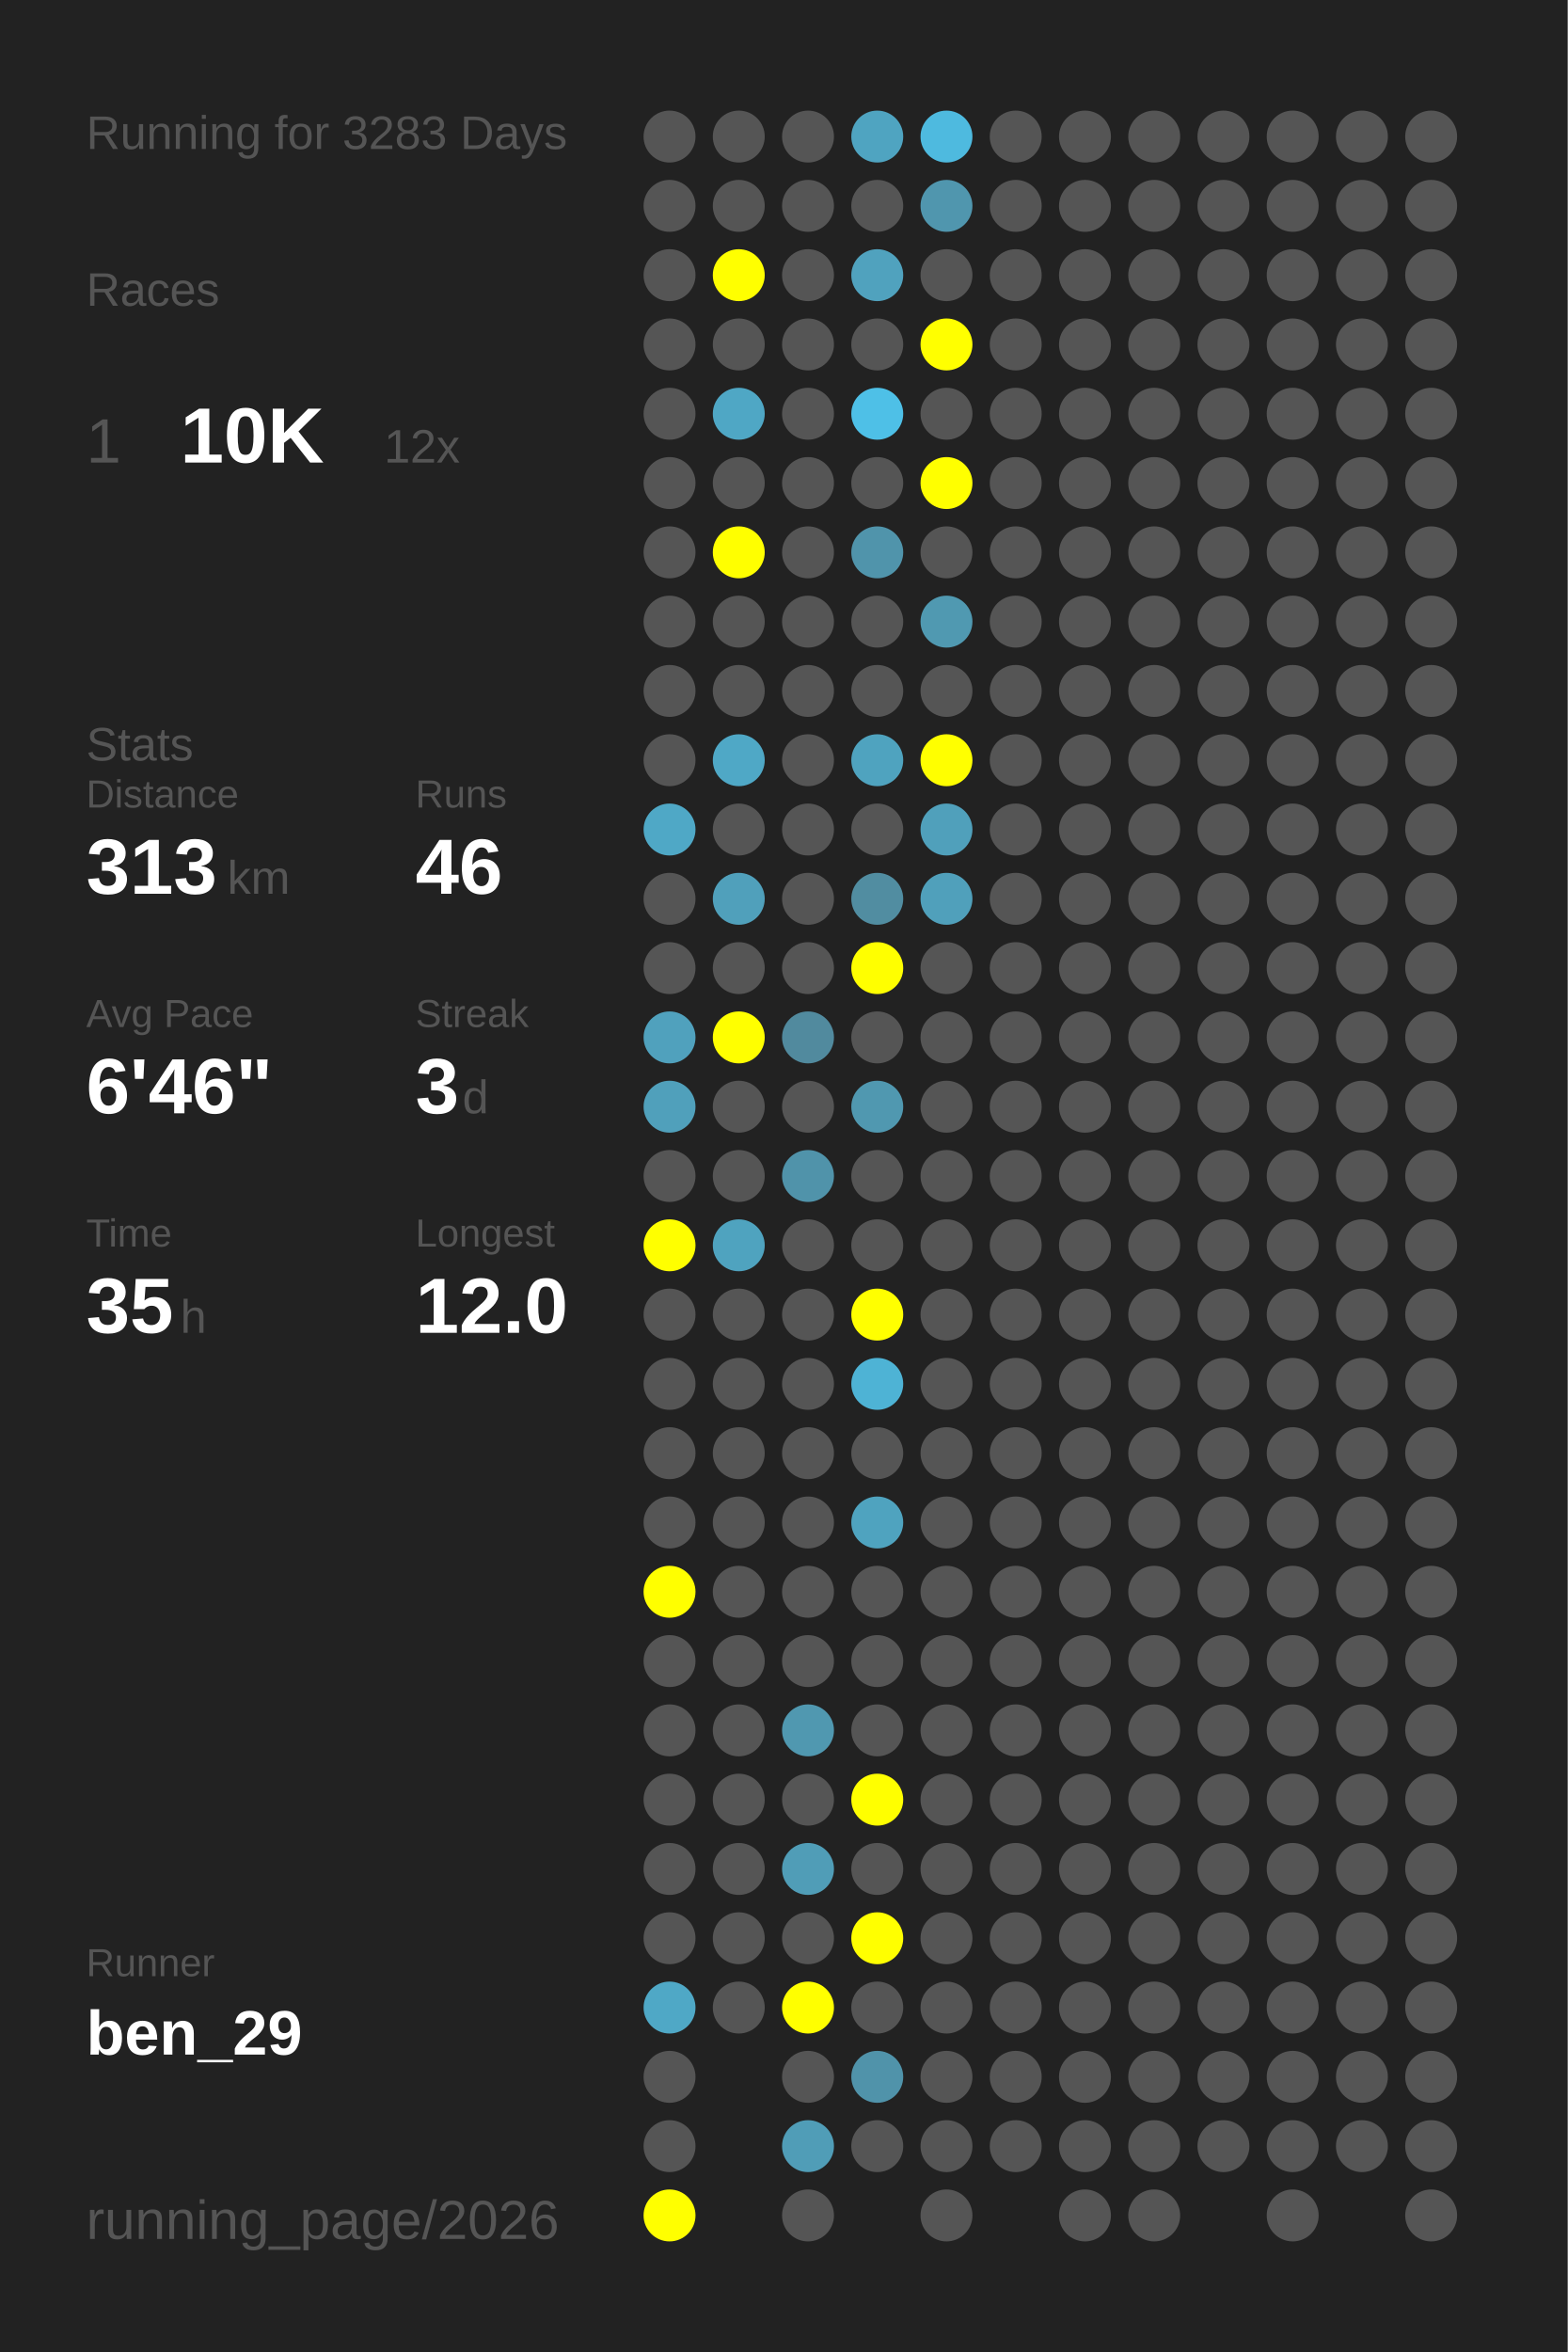
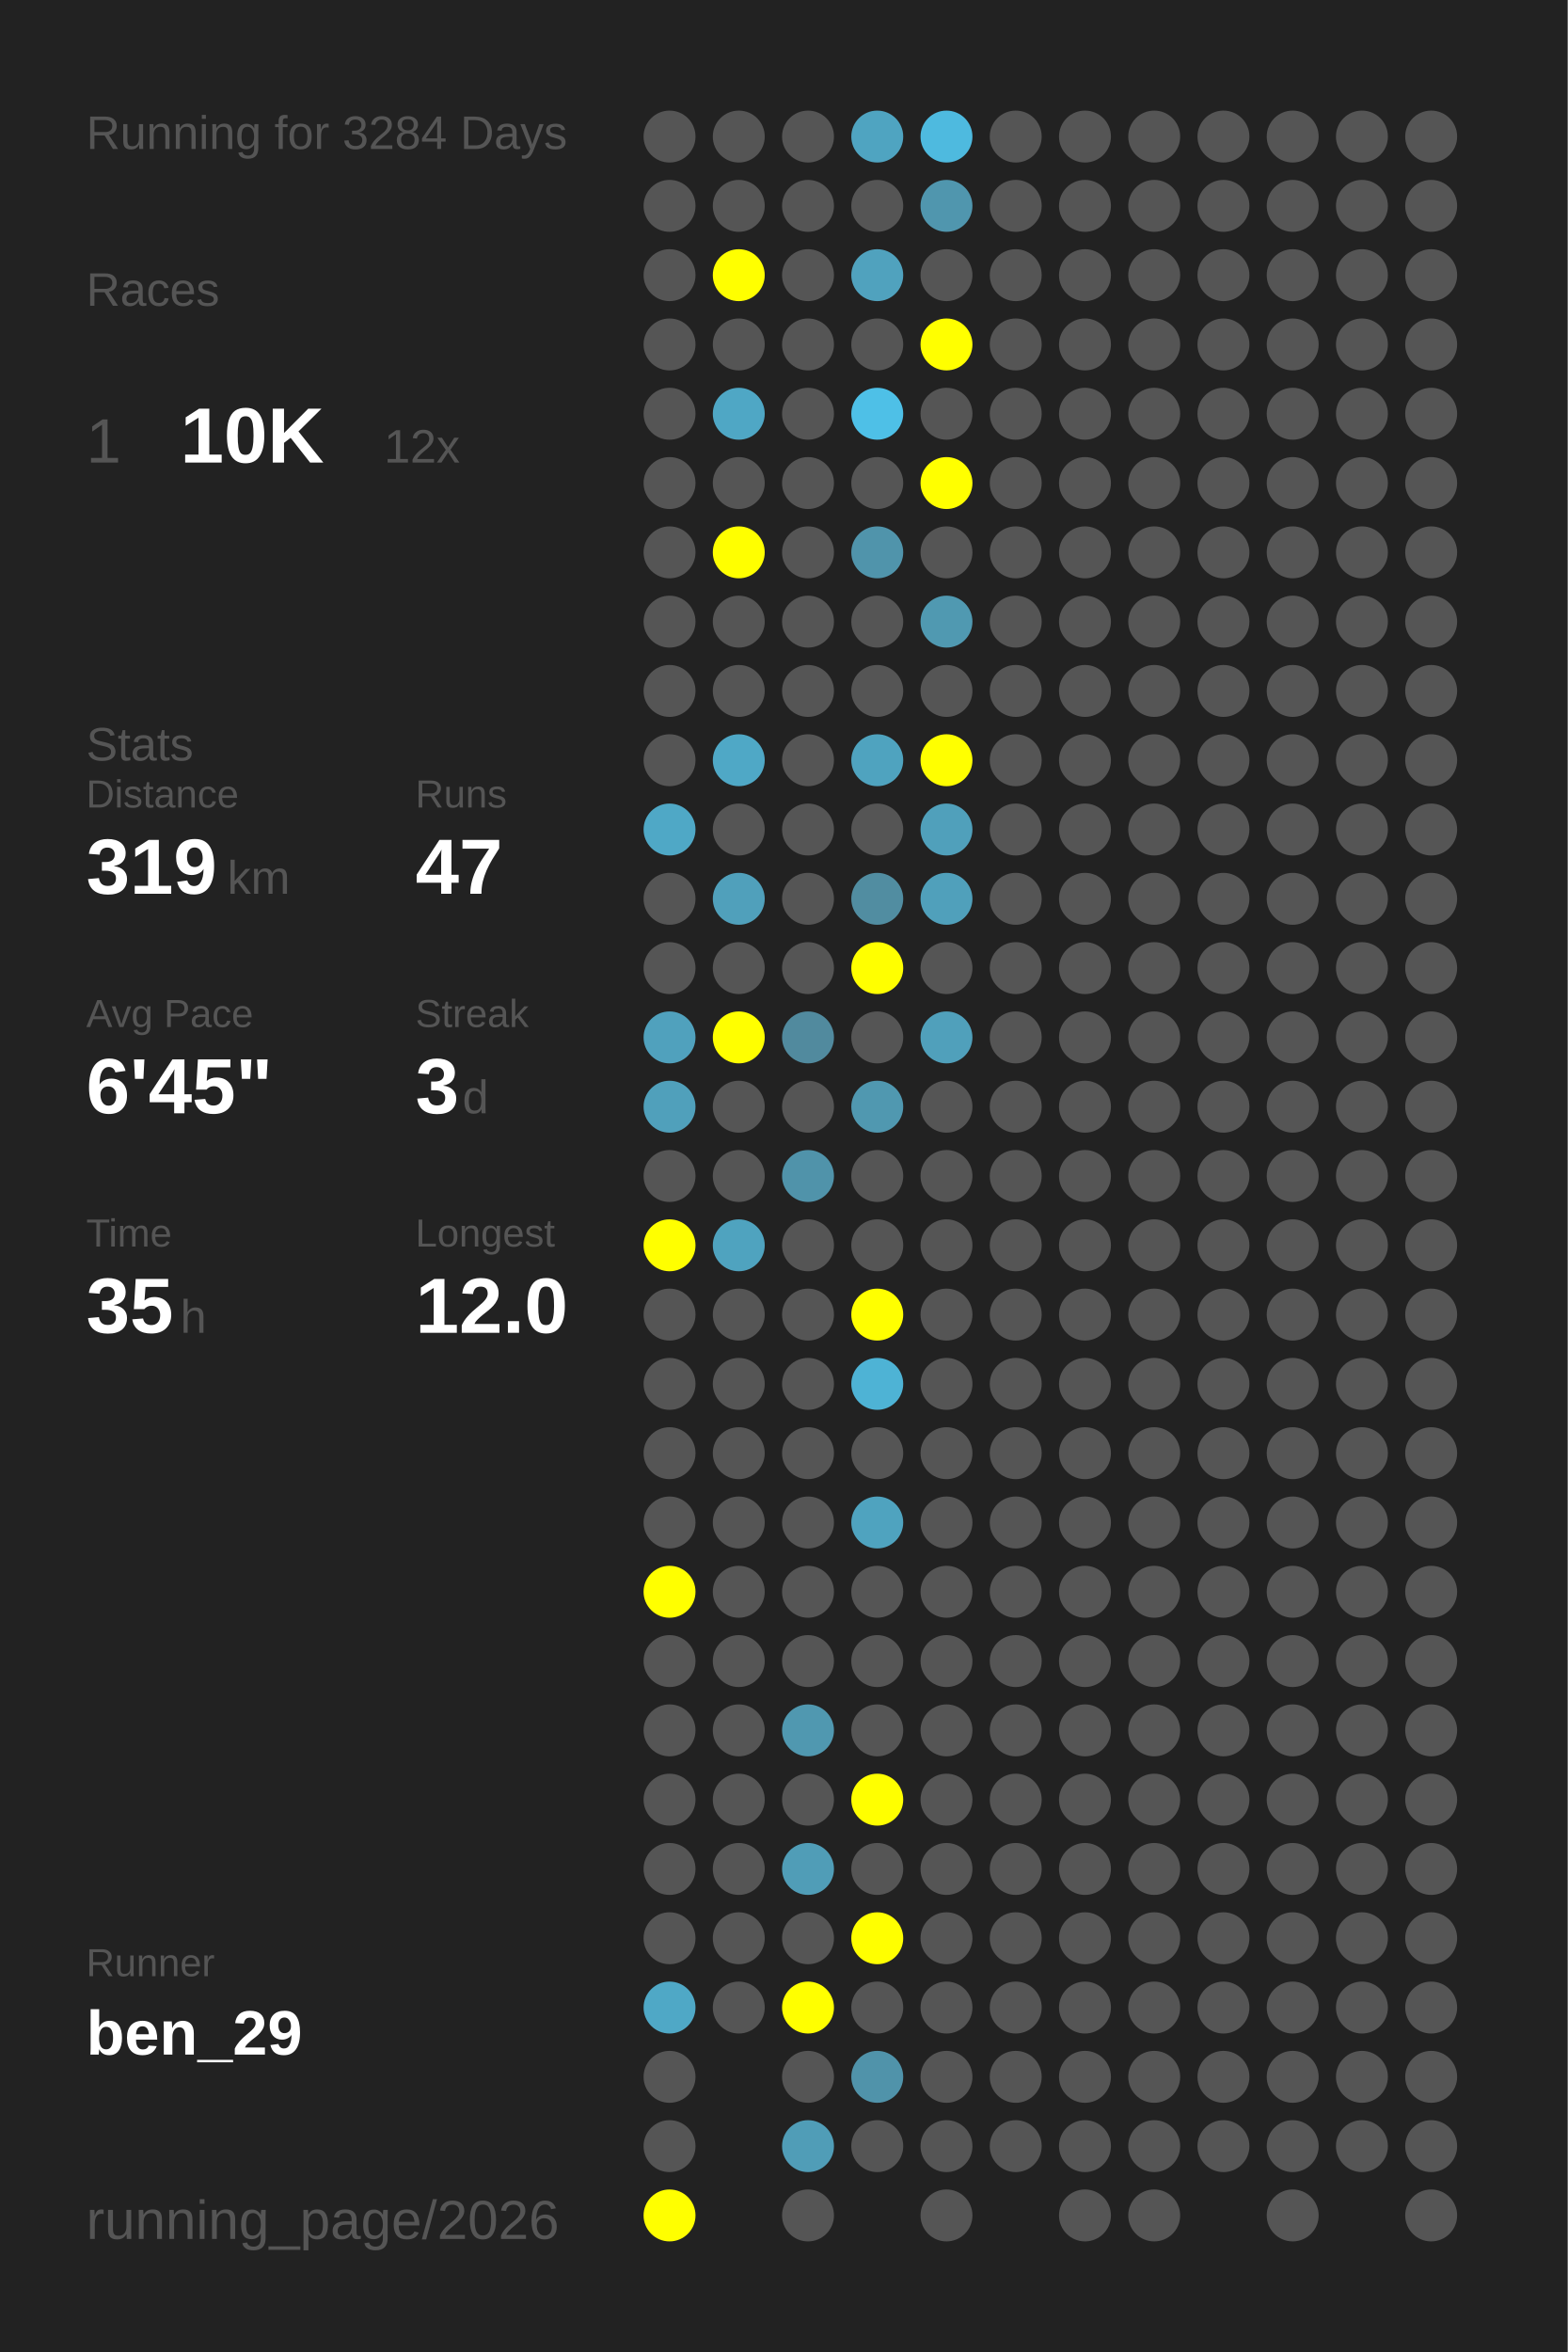
<svg xmlns="http://www.w3.org/2000/svg" baseProfile="full" height="300mm" version="1.1" viewBox="0,0,200,300" width="200mm">
  <defs />
  <rect fill="#222222" height="300" width="200" x="0" y="0" />
-   <text fill="#555555" style="font-size:6px; font-family:Arial;" x="11" y="19">Running for 3283 Days</text>
+   <text fill="#555555" style="font-size:6px; font-family:Arial;" x="11" y="19">Running for 3284 Days</text>
  <text fill="#555555" style="font-size:6px; font-family:Arial;" x="11" y="39">Races</text>
  <text fill="#555555" style="font-size:8px; font-family:Arial;" x="11" y="59">1</text>
  <text fill="#FFFFFF" style="font-size:10px; font-family:Arial; font-weight:bold;" x="23" y="59">10K</text>
  <text fill="#555555" style="font-size:6px; font-family:Arial;" x="49" y="59">12x</text>
  <text fill="#555555" style="font-size:6px; font-family:Arial;" x="11" y="97">Stats</text>
  <text fill="#555555" style="font-size:5px; font-family:Arial;" x="11" y="103">Distance</text>
-   <text fill="#FFFFFF" style="font-size:10px; font-family:Arial; font-weight:bold;" x="11" y="114">313</text>
+   <text fill="#FFFFFF" style="font-size:10px; font-family:Arial; font-weight:bold;" x="11" y="114">319</text>
  <text fill="#555555" style="font-size:6px; font-family:Arial;" x="29" y="114">km</text>
  <text fill="#555555" style="font-size:5px; font-family:Arial;" x="53" y="103">Runs</text>
-   <text fill="#FFFFFF" style="font-size:10px; font-family:Arial; font-weight:bold;" x="53" y="114">46</text>
+   <text fill="#FFFFFF" style="font-size:10px; font-family:Arial; font-weight:bold;" x="53" y="114">47</text>
  <text fill="#555555" style="font-size:5px; font-family:Arial;" x="11" y="131">Avg Pace</text>
-   <text fill="#FFFFFF" style="font-size:10px; font-family:Arial; font-weight:bold;" x="11" y="142">6'46"</text>
+   <text fill="#FFFFFF" style="font-size:10px; font-family:Arial; font-weight:bold;" x="11" y="142">6'45"</text>
  <text fill="#555555" style="font-size:5px; font-family:Arial;" x="53" y="131">Streak</text>
  <text fill="#FFFFFF" style="font-size:10px; font-family:Arial; font-weight:bold;" x="53" y="142">3</text>
  <text fill="#555555" style="font-size:6px; font-family:Arial;" x="59" y="142">d</text>
  <text fill="#555555" style="font-size:5px; font-family:Arial;" x="11" y="159">Time</text>
  <text fill="#FFFFFF" style="font-size:10px; font-family:Arial; font-weight:bold;" x="11" y="170">35</text>
  <text fill="#555555" style="font-size:6px; font-family:Arial;" x="23" y="170">h</text>
  <text fill="#555555" style="font-size:5px; font-family:Arial;" x="53" y="159">Longest</text>
  <text fill="#FFFFFF" style="font-size:10px; font-family:Arial; font-weight:bold;" x="53" y="170">12.0</text>
  <text fill="#555555" style="font-size:5px; font-family:Arial;" x="11" y="252.065">Runner</text>
  <text fill="#FFFFFF" style="font-size:8px; font-family:Arial; font-weight:bold;" x="11" y="262.065">ben_29</text>
  <text fill="#555555" style="font-size:7px; font-family:Arial;" x="11" y="285.581">running_page/2026</text>
  <circle cx="85.417" cy="17.419" fill="#555555" r="3.312" />
  <circle cx="85.417" cy="26.258" fill="#555555" r="3.312" />
  <circle cx="85.417" cy="35.097" fill="#555555" r="3.312" />
  <circle cx="85.417" cy="43.935" fill="#555555" r="3.312" />
  <circle cx="85.417" cy="52.774" fill="#555555" r="3.312" />
  <circle cx="85.417" cy="61.613" fill="#555555" r="3.312" />
  <circle cx="85.417" cy="70.452" fill="#555555" r="3.312" />
  <circle cx="85.417" cy="79.29" fill="#555555" r="3.312" />
  <circle cx="85.417" cy="88.129" fill="#555555" r="3.312" />
  <circle cx="85.417" cy="96.968" fill="#555555" r="3.312" />
  <circle cx="85.417" cy="105.806" fill="#4fa8c6" r="3.312" />
  <circle cx="85.417" cy="114.645" fill="#555555" r="3.312" />
  <circle cx="85.417" cy="123.484" fill="#555555" r="3.312" />
  <circle cx="85.417" cy="132.323" fill="#50a1bd" r="3.312" />
  <circle cx="85.417" cy="141.161" fill="#50a0bb" r="3.312" />
  <circle cx="85.417" cy="150" fill="#555555" r="3.312" />
  <circle cx="85.417" cy="158.839" fill="#FFFF00" r="3.312" />
  <circle cx="85.417" cy="167.677" fill="#555555" r="3.312" />
  <circle cx="85.417" cy="176.516" fill="#555555" r="3.312" />
  <circle cx="85.417" cy="185.355" fill="#555555" r="3.312" />
  <circle cx="85.417" cy="194.194" fill="#555555" r="3.312" />
  <circle cx="85.417" cy="203.032" fill="#FFFF00" r="3.312" />
  <circle cx="85.417" cy="211.871" fill="#555555" r="3.312" />
  <circle cx="85.417" cy="220.71" fill="#555555" r="3.312" />
  <circle cx="85.417" cy="229.548" fill="#555555" r="3.312" />
  <circle cx="85.417" cy="238.387" fill="#555555" r="3.312" />
  <circle cx="85.417" cy="247.226" fill="#555555" r="3.312" />
  <circle cx="85.417" cy="256.065" fill="#4fa8c6" r="3.312" />
  <circle cx="85.417" cy="264.903" fill="#555555" r="3.312" />
  <circle cx="85.417" cy="273.742" fill="#555555" r="3.312" />
  <circle cx="85.417" cy="282.581" fill="#FFFF00" r="3.312" />
  <circle cx="94.25" cy="17.419" fill="#555555" r="3.312" />
  <circle cx="94.25" cy="26.258" fill="#555555" r="3.312" />
  <circle cx="94.25" cy="35.097" fill="#FFFF00" r="3.312" />
  <circle cx="94.25" cy="43.935" fill="#555555" r="3.312" />
  <circle cx="94.25" cy="52.774" fill="#4fa7c5" r="3.312" />
  <circle cx="94.25" cy="61.613" fill="#555555" r="3.312" />
  <circle cx="94.25" cy="70.452" fill="#FFFF00" r="3.312" />
  <circle cx="94.25" cy="79.29" fill="#555555" r="3.312" />
  <circle cx="94.25" cy="88.129" fill="#555555" r="3.312" />
  <circle cx="94.25" cy="96.968" fill="#4fa8c6" r="3.312" />
  <circle cx="94.25" cy="105.806" fill="#555555" r="3.312" />
  <circle cx="94.25" cy="114.645" fill="#50a0bb" r="3.312" />
  <circle cx="94.25" cy="123.484" fill="#555555" r="3.312" />
  <circle cx="94.25" cy="132.323" fill="#FFFF00" r="3.312" />
  <circle cx="94.25" cy="141.161" fill="#555555" r="3.312" />
  <circle cx="94.25" cy="150" fill="#555555" r="3.312" />
  <circle cx="94.25" cy="158.839" fill="#4fa3bf" r="3.312" />
  <circle cx="94.25" cy="167.677" fill="#555555" r="3.312" />
  <circle cx="94.25" cy="176.516" fill="#555555" r="3.312" />
  <circle cx="94.25" cy="185.355" fill="#555555" r="3.312" />
  <circle cx="94.25" cy="194.194" fill="#555555" r="3.312" />
  <circle cx="94.25" cy="203.032" fill="#555555" r="3.312" />
  <circle cx="94.25" cy="211.871" fill="#555555" r="3.312" />
  <circle cx="94.25" cy="220.71" fill="#555555" r="3.312" />
  <circle cx="94.25" cy="229.548" fill="#555555" r="3.312" />
  <circle cx="94.25" cy="238.387" fill="#555555" r="3.312" />
  <circle cx="94.25" cy="247.226" fill="#555555" r="3.312" />
  <circle cx="94.25" cy="256.065" fill="#555555" r="3.312" />
  <circle cx="103.083" cy="17.419" fill="#555555" r="3.312" />
  <circle cx="103.083" cy="26.258" fill="#555555" r="3.312" />
  <circle cx="103.083" cy="35.097" fill="#555555" r="3.312" />
  <circle cx="103.083" cy="43.935" fill="#555555" r="3.312" />
  <circle cx="103.083" cy="52.774" fill="#555555" r="3.312" />
  <circle cx="103.083" cy="61.613" fill="#555555" r="3.312" />
  <circle cx="103.083" cy="70.452" fill="#555555" r="3.312" />
  <circle cx="103.083" cy="79.29" fill="#555555" r="3.312" />
  <circle cx="103.083" cy="88.129" fill="#555555" r="3.312" />
  <circle cx="103.083" cy="96.968" fill="#555555" r="3.312" />
  <circle cx="103.083" cy="105.806" fill="#555555" r="3.312" />
  <circle cx="103.083" cy="114.645" fill="#555555" r="3.312" />
  <circle cx="103.083" cy="123.484" fill="#555555" r="3.312" />
  <circle cx="103.083" cy="132.323" fill="#518a9e" r="3.312" />
  <circle cx="103.083" cy="141.161" fill="#555555" r="3.312" />
  <circle cx="103.083" cy="150" fill="#5093aa" r="3.312" />
  <circle cx="103.083" cy="158.839" fill="#555555" r="3.312" />
  <circle cx="103.083" cy="167.677" fill="#555555" r="3.312" />
  <circle cx="103.083" cy="176.516" fill="#555555" r="3.312" />
  <circle cx="103.083" cy="185.355" fill="#555555" r="3.312" />
  <circle cx="103.083" cy="194.194" fill="#555555" r="3.312" />
  <circle cx="103.083" cy="203.032" fill="#555555" r="3.312" />
  <circle cx="103.083" cy="211.871" fill="#555555" r="3.312" />
  <circle cx="103.083" cy="220.71" fill="#5098b0" r="3.312" />
  <circle cx="103.083" cy="229.548" fill="#555555" r="3.312" />
  <circle cx="103.083" cy="238.387" fill="#509db7" r="3.312" />
  <circle cx="103.083" cy="247.226" fill="#555555" r="3.312" />
  <circle cx="103.083" cy="256.065" fill="#FFFF00" r="3.312" />
  <circle cx="103.083" cy="264.903" fill="#555555" r="3.312" />
  <circle cx="103.083" cy="273.742" fill="#509db7" r="3.312" />
  <circle cx="103.083" cy="282.581" fill="#555555" r="3.312" />
  <circle cx="111.917" cy="17.419" fill="#4fa4c1" r="3.312" />
  <circle cx="111.917" cy="26.258" fill="#555555" r="3.312" />
  <circle cx="111.917" cy="35.097" fill="#50a2be" r="3.312" />
  <circle cx="111.917" cy="43.935" fill="#555555" r="3.312" />
  <circle cx="111.917" cy="52.774" fill="#4ec0e7" r="3.312" />
  <circle cx="111.917" cy="61.613" fill="#555555" r="3.312" />
  <circle cx="111.917" cy="70.452" fill="#5094ab" r="3.312" />
  <circle cx="111.917" cy="79.29" fill="#555555" r="3.312" />
  <circle cx="111.917" cy="88.129" fill="#555555" r="3.312" />
  <circle cx="111.917" cy="96.968" fill="#4fa3bf" r="3.312" />
  <circle cx="111.917" cy="105.806" fill="#555555" r="3.312" />
  <circle cx="111.917" cy="114.645" fill="#518da1" r="3.312" />
  <circle cx="111.917" cy="123.484" fill="#FFFF00" r="3.312" />
  <circle cx="111.917" cy="132.323" fill="#555555" r="3.312" />
  <circle cx="111.917" cy="141.161" fill="#5098b0" r="3.312" />
  <circle cx="111.917" cy="150" fill="#555555" r="3.312" />
  <circle cx="111.917" cy="158.839" fill="#555555" r="3.312" />
  <circle cx="111.917" cy="167.677" fill="#FFFF00" r="3.312" />
  <circle cx="111.917" cy="176.516" fill="#4eb3d5" r="3.312" />
  <circle cx="111.917" cy="185.355" fill="#555555" r="3.312" />
  <circle cx="111.917" cy="194.194" fill="#4fa3bf" r="3.312" />
  <circle cx="111.917" cy="203.032" fill="#555555" r="3.312" />
  <circle cx="111.917" cy="211.871" fill="#555555" r="3.312" />
  <circle cx="111.917" cy="220.71" fill="#555555" r="3.312" />
  <circle cx="111.917" cy="229.548" fill="#FFFF00" r="3.312" />
  <circle cx="111.917" cy="238.387" fill="#555555" r="3.312" />
  <circle cx="111.917" cy="247.226" fill="#FFFF00" r="3.312" />
  <circle cx="111.917" cy="256.065" fill="#555555" r="3.312" />
  <circle cx="111.917" cy="264.903" fill="#5093aa" r="3.312" />
  <circle cx="111.917" cy="273.742" fill="#555555" r="3.312" />
  <circle cx="120.75" cy="17.419" fill="#4ebadf" r="3.312" />
  <circle cx="120.75" cy="26.258" fill="#5096ae" r="3.312" />
  <circle cx="120.75" cy="35.097" fill="#555555" r="3.312" />
  <circle cx="120.75" cy="43.935" fill="#FFFF00" r="3.312" />
  <circle cx="120.75" cy="52.774" fill="#555555" r="3.312" />
  <circle cx="120.75" cy="61.613" fill="#FFFF00" r="3.312" />
  <circle cx="120.75" cy="70.452" fill="#555555" r="3.312" />
  <circle cx="120.75" cy="79.29" fill="#5099b1" r="3.312" />
  <circle cx="120.75" cy="88.129" fill="#555555" r="3.312" />
  <circle cx="120.75" cy="96.968" fill="#FFFF00" r="3.312" />
  <circle cx="120.75" cy="105.806" fill="#50a0bb" r="3.312" />
  <circle cx="120.75" cy="114.645" fill="#50a0bb" r="3.312" />
  <circle cx="120.75" cy="123.484" fill="#555555" r="3.312" />
-   <circle cx="120.75" cy="132.323" fill="#555555" r="3.312" />
+   <circle cx="120.75" cy="132.323" fill="#50a0bb" r="3.312" />
  <circle cx="120.75" cy="141.161" fill="#555555" r="3.312" />
  <circle cx="120.75" cy="150" fill="#555555" r="3.312" />
  <circle cx="120.75" cy="158.839" fill="#555555" r="3.312" />
  <circle cx="120.75" cy="167.677" fill="#555555" r="3.312" />
  <circle cx="120.75" cy="176.516" fill="#555555" r="3.312" />
  <circle cx="120.75" cy="185.355" fill="#555555" r="3.312" />
  <circle cx="120.75" cy="194.194" fill="#555555" r="3.312" />
  <circle cx="120.75" cy="203.032" fill="#555555" r="3.312" />
  <circle cx="120.75" cy="211.871" fill="#555555" r="3.312" />
  <circle cx="120.75" cy="220.71" fill="#555555" r="3.312" />
  <circle cx="120.75" cy="229.548" fill="#555555" r="3.312" />
  <circle cx="120.75" cy="238.387" fill="#555555" r="3.312" />
  <circle cx="120.75" cy="247.226" fill="#555555" r="3.312" />
  <circle cx="120.75" cy="256.065" fill="#555555" r="3.312" />
  <circle cx="120.75" cy="264.903" fill="#555555" r="3.312" />
  <circle cx="120.75" cy="273.742" fill="#555555" r="3.312" />
  <circle cx="120.75" cy="282.581" fill="#555555" r="3.312" />
  <circle cx="129.583" cy="17.419" fill="#555555" r="3.312" />
  <circle cx="129.583" cy="26.258" fill="#555555" r="3.312" />
  <circle cx="129.583" cy="35.097" fill="#555555" r="3.312" />
  <circle cx="129.583" cy="43.935" fill="#555555" r="3.312" />
  <circle cx="129.583" cy="52.774" fill="#555555" r="3.312" />
  <circle cx="129.583" cy="61.613" fill="#555555" r="3.312" />
  <circle cx="129.583" cy="70.452" fill="#555555" r="3.312" />
  <circle cx="129.583" cy="79.29" fill="#555555" r="3.312" />
  <circle cx="129.583" cy="88.129" fill="#555555" r="3.312" />
  <circle cx="129.583" cy="96.968" fill="#555555" r="3.312" />
  <circle cx="129.583" cy="105.806" fill="#555555" r="3.312" />
  <circle cx="129.583" cy="114.645" fill="#555555" r="3.312" />
  <circle cx="129.583" cy="123.484" fill="#555555" r="3.312" />
  <circle cx="129.583" cy="132.323" fill="#555555" r="3.312" />
  <circle cx="129.583" cy="141.161" fill="#555555" r="3.312" />
  <circle cx="129.583" cy="150" fill="#555555" r="3.312" />
  <circle cx="129.583" cy="158.839" fill="#555555" r="3.312" />
  <circle cx="129.583" cy="167.677" fill="#555555" r="3.312" />
  <circle cx="129.583" cy="176.516" fill="#555555" r="3.312" />
  <circle cx="129.583" cy="185.355" fill="#555555" r="3.312" />
  <circle cx="129.583" cy="194.194" fill="#555555" r="3.312" />
  <circle cx="129.583" cy="203.032" fill="#555555" r="3.312" />
  <circle cx="129.583" cy="211.871" fill="#555555" r="3.312" />
  <circle cx="129.583" cy="220.71" fill="#555555" r="3.312" />
  <circle cx="129.583" cy="229.548" fill="#555555" r="3.312" />
  <circle cx="129.583" cy="238.387" fill="#555555" r="3.312" />
  <circle cx="129.583" cy="247.226" fill="#555555" r="3.312" />
  <circle cx="129.583" cy="256.065" fill="#555555" r="3.312" />
  <circle cx="129.583" cy="264.903" fill="#555555" r="3.312" />
  <circle cx="129.583" cy="273.742" fill="#555555" r="3.312" />
  <circle cx="138.417" cy="17.419" fill="#555555" r="3.312" />
  <circle cx="138.417" cy="26.258" fill="#555555" r="3.312" />
  <circle cx="138.417" cy="35.097" fill="#555555" r="3.312" />
  <circle cx="138.417" cy="43.935" fill="#555555" r="3.312" />
  <circle cx="138.417" cy="52.774" fill="#555555" r="3.312" />
  <circle cx="138.417" cy="61.613" fill="#555555" r="3.312" />
  <circle cx="138.417" cy="70.452" fill="#555555" r="3.312" />
  <circle cx="138.417" cy="79.29" fill="#555555" r="3.312" />
  <circle cx="138.417" cy="88.129" fill="#555555" r="3.312" />
  <circle cx="138.417" cy="96.968" fill="#555555" r="3.312" />
  <circle cx="138.417" cy="105.806" fill="#555555" r="3.312" />
  <circle cx="138.417" cy="114.645" fill="#555555" r="3.312" />
  <circle cx="138.417" cy="123.484" fill="#555555" r="3.312" />
  <circle cx="138.417" cy="132.323" fill="#555555" r="3.312" />
  <circle cx="138.417" cy="141.161" fill="#555555" r="3.312" />
  <circle cx="138.417" cy="150" fill="#555555" r="3.312" />
  <circle cx="138.417" cy="158.839" fill="#555555" r="3.312" />
  <circle cx="138.417" cy="167.677" fill="#555555" r="3.312" />
  <circle cx="138.417" cy="176.516" fill="#555555" r="3.312" />
  <circle cx="138.417" cy="185.355" fill="#555555" r="3.312" />
  <circle cx="138.417" cy="194.194" fill="#555555" r="3.312" />
  <circle cx="138.417" cy="203.032" fill="#555555" r="3.312" />
  <circle cx="138.417" cy="211.871" fill="#555555" r="3.312" />
  <circle cx="138.417" cy="220.71" fill="#555555" r="3.312" />
  <circle cx="138.417" cy="229.548" fill="#555555" r="3.312" />
  <circle cx="138.417" cy="238.387" fill="#555555" r="3.312" />
  <circle cx="138.417" cy="247.226" fill="#555555" r="3.312" />
  <circle cx="138.417" cy="256.065" fill="#555555" r="3.312" />
  <circle cx="138.417" cy="264.903" fill="#555555" r="3.312" />
  <circle cx="138.417" cy="273.742" fill="#555555" r="3.312" />
  <circle cx="138.417" cy="282.581" fill="#555555" r="3.312" />
  <circle cx="147.25" cy="17.419" fill="#555555" r="3.312" />
  <circle cx="147.25" cy="26.258" fill="#555555" r="3.312" />
  <circle cx="147.25" cy="35.097" fill="#555555" r="3.312" />
  <circle cx="147.25" cy="43.935" fill="#555555" r="3.312" />
  <circle cx="147.25" cy="52.774" fill="#555555" r="3.312" />
  <circle cx="147.25" cy="61.613" fill="#555555" r="3.312" />
  <circle cx="147.25" cy="70.452" fill="#555555" r="3.312" />
  <circle cx="147.25" cy="79.29" fill="#555555" r="3.312" />
  <circle cx="147.25" cy="88.129" fill="#555555" r="3.312" />
  <circle cx="147.25" cy="96.968" fill="#555555" r="3.312" />
  <circle cx="147.25" cy="105.806" fill="#555555" r="3.312" />
  <circle cx="147.25" cy="114.645" fill="#555555" r="3.312" />
  <circle cx="147.25" cy="123.484" fill="#555555" r="3.312" />
  <circle cx="147.25" cy="132.323" fill="#555555" r="3.312" />
  <circle cx="147.25" cy="141.161" fill="#555555" r="3.312" />
  <circle cx="147.25" cy="150" fill="#555555" r="3.312" />
  <circle cx="147.25" cy="158.839" fill="#555555" r="3.312" />
  <circle cx="147.25" cy="167.677" fill="#555555" r="3.312" />
  <circle cx="147.25" cy="176.516" fill="#555555" r="3.312" />
  <circle cx="147.25" cy="185.355" fill="#555555" r="3.312" />
  <circle cx="147.25" cy="194.194" fill="#555555" r="3.312" />
  <circle cx="147.25" cy="203.032" fill="#555555" r="3.312" />
  <circle cx="147.25" cy="211.871" fill="#555555" r="3.312" />
  <circle cx="147.25" cy="220.71" fill="#555555" r="3.312" />
  <circle cx="147.25" cy="229.548" fill="#555555" r="3.312" />
  <circle cx="147.25" cy="238.387" fill="#555555" r="3.312" />
  <circle cx="147.25" cy="247.226" fill="#555555" r="3.312" />
  <circle cx="147.25" cy="256.065" fill="#555555" r="3.312" />
  <circle cx="147.25" cy="264.903" fill="#555555" r="3.312" />
  <circle cx="147.25" cy="273.742" fill="#555555" r="3.312" />
  <circle cx="147.25" cy="282.581" fill="#555555" r="3.312" />
  <circle cx="156.083" cy="17.419" fill="#555555" r="3.312" />
  <circle cx="156.083" cy="26.258" fill="#555555" r="3.312" />
  <circle cx="156.083" cy="35.097" fill="#555555" r="3.312" />
  <circle cx="156.083" cy="43.935" fill="#555555" r="3.312" />
  <circle cx="156.083" cy="52.774" fill="#555555" r="3.312" />
  <circle cx="156.083" cy="61.613" fill="#555555" r="3.312" />
  <circle cx="156.083" cy="70.452" fill="#555555" r="3.312" />
  <circle cx="156.083" cy="79.29" fill="#555555" r="3.312" />
  <circle cx="156.083" cy="88.129" fill="#555555" r="3.312" />
  <circle cx="156.083" cy="96.968" fill="#555555" r="3.312" />
  <circle cx="156.083" cy="105.806" fill="#555555" r="3.312" />
  <circle cx="156.083" cy="114.645" fill="#555555" r="3.312" />
  <circle cx="156.083" cy="123.484" fill="#555555" r="3.312" />
  <circle cx="156.083" cy="132.323" fill="#555555" r="3.312" />
  <circle cx="156.083" cy="141.161" fill="#555555" r="3.312" />
  <circle cx="156.083" cy="150" fill="#555555" r="3.312" />
  <circle cx="156.083" cy="158.839" fill="#555555" r="3.312" />
  <circle cx="156.083" cy="167.677" fill="#555555" r="3.312" />
  <circle cx="156.083" cy="176.516" fill="#555555" r="3.312" />
  <circle cx="156.083" cy="185.355" fill="#555555" r="3.312" />
  <circle cx="156.083" cy="194.194" fill="#555555" r="3.312" />
  <circle cx="156.083" cy="203.032" fill="#555555" r="3.312" />
  <circle cx="156.083" cy="211.871" fill="#555555" r="3.312" />
  <circle cx="156.083" cy="220.71" fill="#555555" r="3.312" />
  <circle cx="156.083" cy="229.548" fill="#555555" r="3.312" />
  <circle cx="156.083" cy="238.387" fill="#555555" r="3.312" />
  <circle cx="156.083" cy="247.226" fill="#555555" r="3.312" />
  <circle cx="156.083" cy="256.065" fill="#555555" r="3.312" />
  <circle cx="156.083" cy="264.903" fill="#555555" r="3.312" />
  <circle cx="156.083" cy="273.742" fill="#555555" r="3.312" />
  <circle cx="164.917" cy="17.419" fill="#555555" r="3.312" />
  <circle cx="164.917" cy="26.258" fill="#555555" r="3.312" />
  <circle cx="164.917" cy="35.097" fill="#555555" r="3.312" />
  <circle cx="164.917" cy="43.935" fill="#555555" r="3.312" />
  <circle cx="164.917" cy="52.774" fill="#555555" r="3.312" />
  <circle cx="164.917" cy="61.613" fill="#555555" r="3.312" />
  <circle cx="164.917" cy="70.452" fill="#555555" r="3.312" />
  <circle cx="164.917" cy="79.29" fill="#555555" r="3.312" />
  <circle cx="164.917" cy="88.129" fill="#555555" r="3.312" />
  <circle cx="164.917" cy="96.968" fill="#555555" r="3.312" />
  <circle cx="164.917" cy="105.806" fill="#555555" r="3.312" />
  <circle cx="164.917" cy="114.645" fill="#555555" r="3.312" />
  <circle cx="164.917" cy="123.484" fill="#555555" r="3.312" />
  <circle cx="164.917" cy="132.323" fill="#555555" r="3.312" />
  <circle cx="164.917" cy="141.161" fill="#555555" r="3.312" />
  <circle cx="164.917" cy="150" fill="#555555" r="3.312" />
  <circle cx="164.917" cy="158.839" fill="#555555" r="3.312" />
  <circle cx="164.917" cy="167.677" fill="#555555" r="3.312" />
  <circle cx="164.917" cy="176.516" fill="#555555" r="3.312" />
  <circle cx="164.917" cy="185.355" fill="#555555" r="3.312" />
  <circle cx="164.917" cy="194.194" fill="#555555" r="3.312" />
  <circle cx="164.917" cy="203.032" fill="#555555" r="3.312" />
  <circle cx="164.917" cy="211.871" fill="#555555" r="3.312" />
  <circle cx="164.917" cy="220.71" fill="#555555" r="3.312" />
  <circle cx="164.917" cy="229.548" fill="#555555" r="3.312" />
  <circle cx="164.917" cy="238.387" fill="#555555" r="3.312" />
  <circle cx="164.917" cy="247.226" fill="#555555" r="3.312" />
  <circle cx="164.917" cy="256.065" fill="#555555" r="3.312" />
  <circle cx="164.917" cy="264.903" fill="#555555" r="3.312" />
  <circle cx="164.917" cy="273.742" fill="#555555" r="3.312" />
  <circle cx="164.917" cy="282.581" fill="#555555" r="3.312" />
  <circle cx="173.75" cy="17.419" fill="#555555" r="3.312" />
  <circle cx="173.75" cy="26.258" fill="#555555" r="3.312" />
  <circle cx="173.75" cy="35.097" fill="#555555" r="3.312" />
  <circle cx="173.75" cy="43.935" fill="#555555" r="3.312" />
  <circle cx="173.75" cy="52.774" fill="#555555" r="3.312" />
  <circle cx="173.75" cy="61.613" fill="#555555" r="3.312" />
  <circle cx="173.75" cy="70.452" fill="#555555" r="3.312" />
  <circle cx="173.75" cy="79.29" fill="#555555" r="3.312" />
  <circle cx="173.75" cy="88.129" fill="#555555" r="3.312" />
  <circle cx="173.75" cy="96.968" fill="#555555" r="3.312" />
  <circle cx="173.75" cy="105.806" fill="#555555" r="3.312" />
  <circle cx="173.75" cy="114.645" fill="#555555" r="3.312" />
  <circle cx="173.75" cy="123.484" fill="#555555" r="3.312" />
  <circle cx="173.75" cy="132.323" fill="#555555" r="3.312" />
  <circle cx="173.75" cy="141.161" fill="#555555" r="3.312" />
  <circle cx="173.75" cy="150" fill="#555555" r="3.312" />
  <circle cx="173.75" cy="158.839" fill="#555555" r="3.312" />
  <circle cx="173.75" cy="167.677" fill="#555555" r="3.312" />
  <circle cx="173.75" cy="176.516" fill="#555555" r="3.312" />
  <circle cx="173.75" cy="185.355" fill="#555555" r="3.312" />
  <circle cx="173.75" cy="194.194" fill="#555555" r="3.312" />
  <circle cx="173.75" cy="203.032" fill="#555555" r="3.312" />
  <circle cx="173.75" cy="211.871" fill="#555555" r="3.312" />
  <circle cx="173.75" cy="220.71" fill="#555555" r="3.312" />
  <circle cx="173.75" cy="229.548" fill="#555555" r="3.312" />
  <circle cx="173.75" cy="238.387" fill="#555555" r="3.312" />
  <circle cx="173.75" cy="247.226" fill="#555555" r="3.312" />
  <circle cx="173.75" cy="256.065" fill="#555555" r="3.312" />
  <circle cx="173.75" cy="264.903" fill="#555555" r="3.312" />
  <circle cx="173.75" cy="273.742" fill="#555555" r="3.312" />
  <circle cx="182.583" cy="17.419" fill="#555555" r="3.312" />
  <circle cx="182.583" cy="26.258" fill="#555555" r="3.312" />
  <circle cx="182.583" cy="35.097" fill="#555555" r="3.312" />
  <circle cx="182.583" cy="43.935" fill="#555555" r="3.312" />
  <circle cx="182.583" cy="52.774" fill="#555555" r="3.312" />
  <circle cx="182.583" cy="61.613" fill="#555555" r="3.312" />
  <circle cx="182.583" cy="70.452" fill="#555555" r="3.312" />
  <circle cx="182.583" cy="79.29" fill="#555555" r="3.312" />
  <circle cx="182.583" cy="88.129" fill="#555555" r="3.312" />
  <circle cx="182.583" cy="96.968" fill="#555555" r="3.312" />
  <circle cx="182.583" cy="105.806" fill="#555555" r="3.312" />
  <circle cx="182.583" cy="114.645" fill="#555555" r="3.312" />
  <circle cx="182.583" cy="123.484" fill="#555555" r="3.312" />
  <circle cx="182.583" cy="132.323" fill="#555555" r="3.312" />
  <circle cx="182.583" cy="141.161" fill="#555555" r="3.312" />
  <circle cx="182.583" cy="150" fill="#555555" r="3.312" />
  <circle cx="182.583" cy="158.839" fill="#555555" r="3.312" />
  <circle cx="182.583" cy="167.677" fill="#555555" r="3.312" />
  <circle cx="182.583" cy="176.516" fill="#555555" r="3.312" />
  <circle cx="182.583" cy="185.355" fill="#555555" r="3.312" />
  <circle cx="182.583" cy="194.194" fill="#555555" r="3.312" />
  <circle cx="182.583" cy="203.032" fill="#555555" r="3.312" />
  <circle cx="182.583" cy="211.871" fill="#555555" r="3.312" />
  <circle cx="182.583" cy="220.71" fill="#555555" r="3.312" />
  <circle cx="182.583" cy="229.548" fill="#555555" r="3.312" />
  <circle cx="182.583" cy="238.387" fill="#555555" r="3.312" />
  <circle cx="182.583" cy="247.226" fill="#555555" r="3.312" />
  <circle cx="182.583" cy="256.065" fill="#555555" r="3.312" />
  <circle cx="182.583" cy="264.903" fill="#555555" r="3.312" />
  <circle cx="182.583" cy="273.742" fill="#555555" r="3.312" />
  <circle cx="182.583" cy="282.581" fill="#555555" r="3.312" />
</svg>
